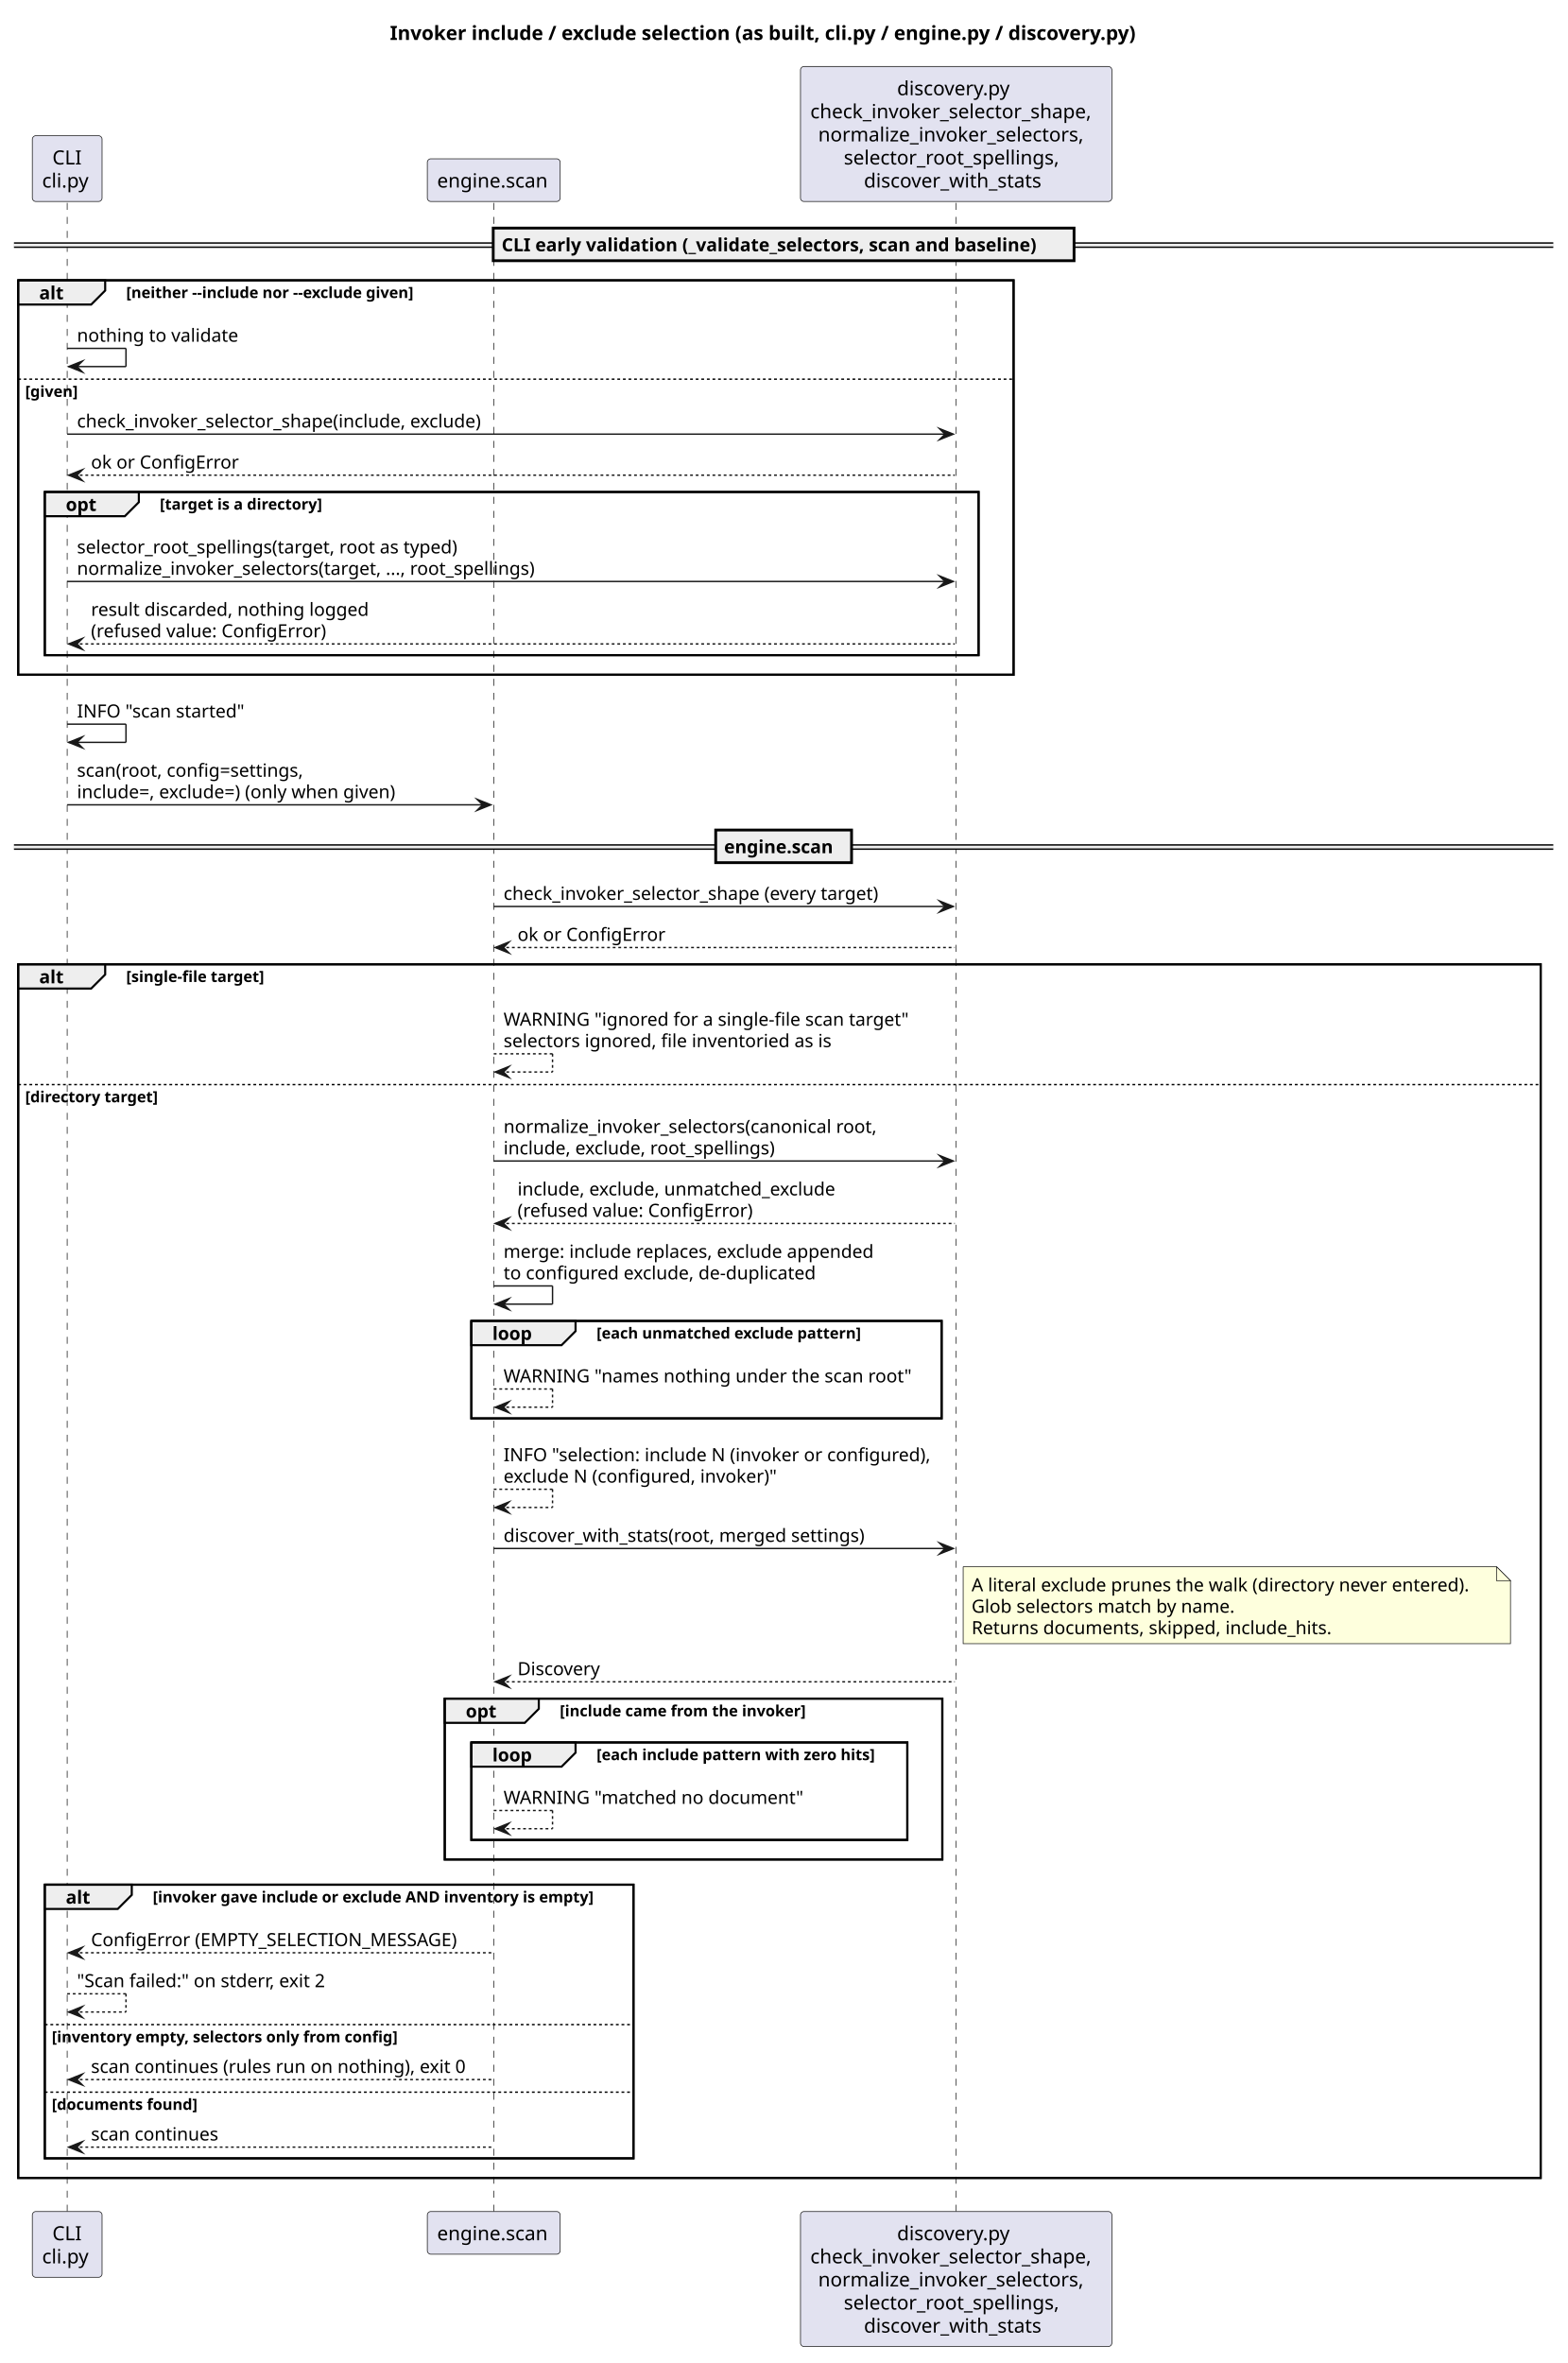
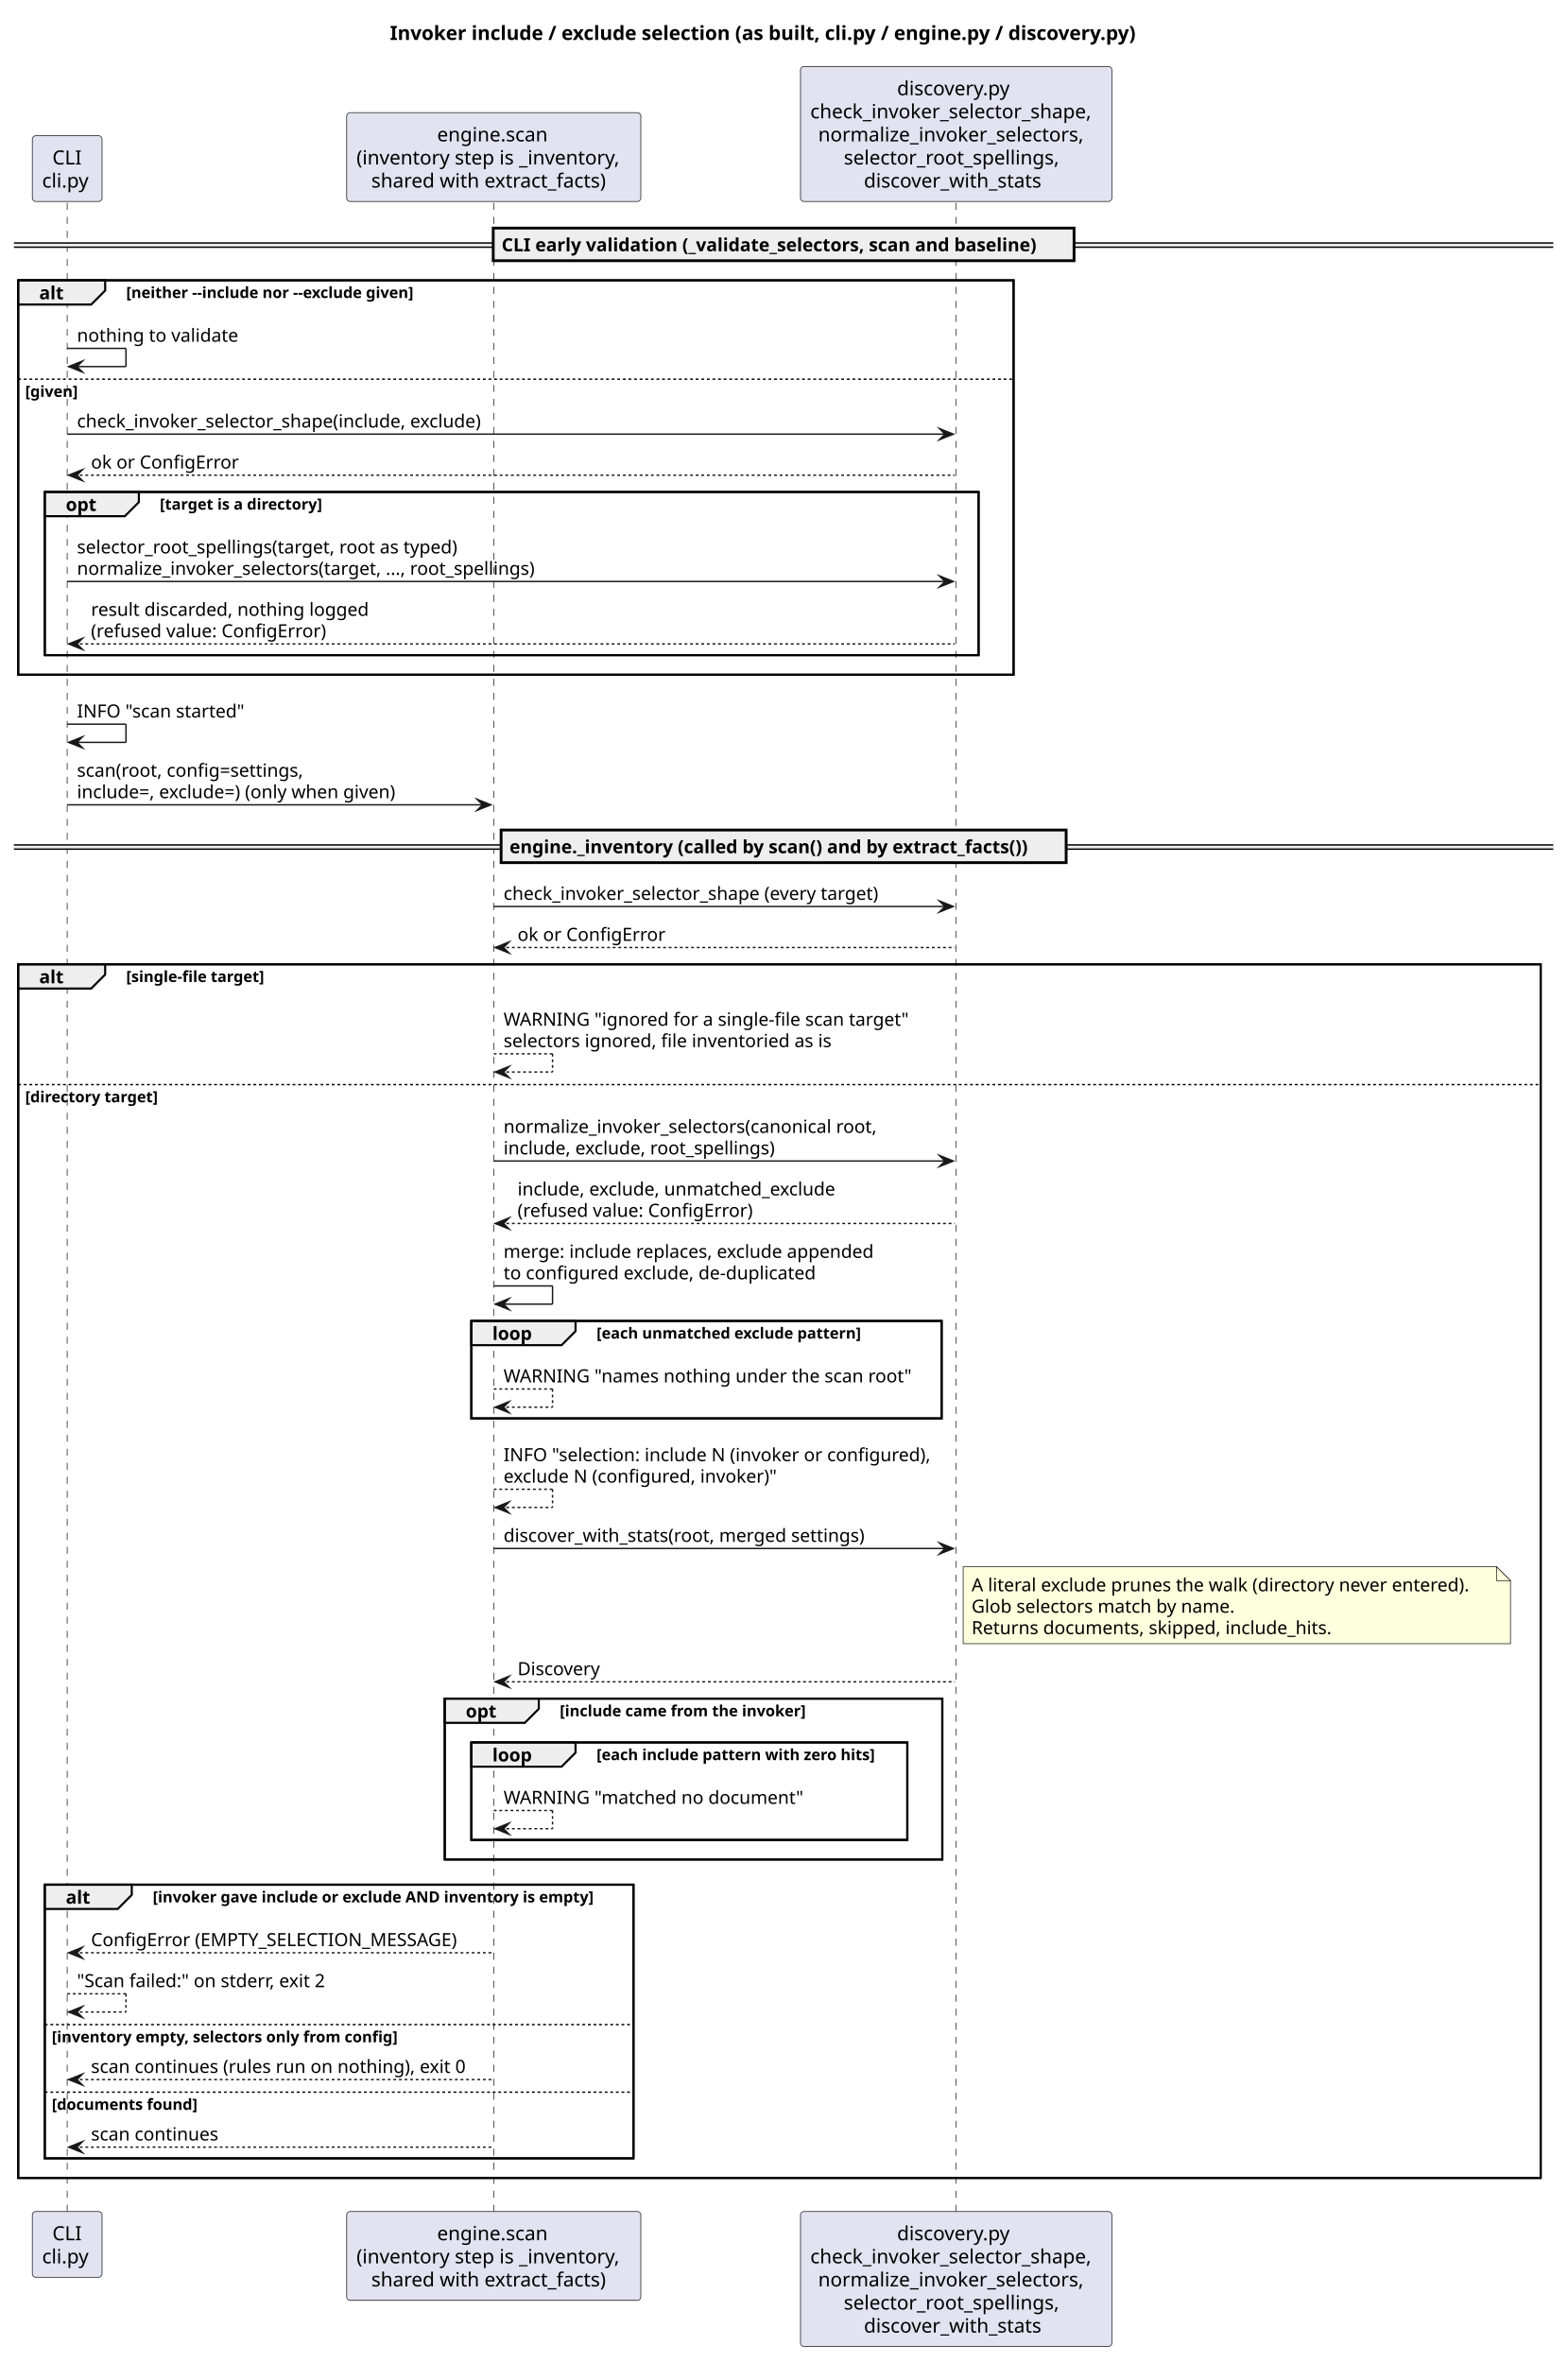
<svg xmlns="http://www.w3.org/2000/svg" version="1.1" data-diagram-type="SEQUENCE" style="width:1120px;height:1688px;background:#FFFFFF;" width="1120px" height="1688px" viewBox="0 0 1120 1688" zoomAndPan="magnify" preserveAspectRatio="none" contentStyleType="text/css">
  <defs />
  <g font-family="sans-serif" lengthAdjust="spacing">
    <g class="title" data-source-line="1">
      <text x="278.556" y="28.535" fill="#000" font-size="14" textLength="561.518" font-weight="700">Invoker include / exclude selection (as built, cli.py / engine.py / discovery.py)</text>
    </g>
    <rect x="13" y="200.24" width="711.073" height="281.75" fill="none" style="stroke:#000;stroke-width:1.5;" />
    <rect x="32" y="351.438" width="667.073" height="116.553" fill="none" style="stroke:#000;stroke-width:1.5;" />
    <rect x="13" y="688.854" width="1087.63" height="866.939" fill="none" style="stroke:#000;stroke-width:1.5;" />
    <rect x="336.725" y="943.604" width="335.956" height="69.621" fill="none" style="stroke:#000;stroke-width:1.5;" />
    <rect x="317.725" y="1213.398" width="355.45" height="114.932" fill="none" style="stroke:#000;stroke-width:1.5;" />
    <rect x="336.725" y="1244.709" width="311.45" height="69.621" fill="none" style="stroke:#000;stroke-width:1.5;" />
    <rect x="32" y="1346.33" width="420.539" height="195.463" fill="none" style="stroke:#000;stroke-width:1.5;" />
    <g class="participant-lifeline" data-qualified-name="cli" data-entity-uid="part1" id="part1-lifeline" data-source-line="5">
      <g>
        <rect x="44.5" y="144.93" width="8" height="1434.863" fill="#000" fill-opacity="0" />
        <line x1="48" y1="144.93" x2="48" y2="1579.793" style="stroke:#181818;stroke-width:0.5;stroke-dasharray:5,5;" />
      </g>
    </g>
    <g class="participant-lifeline" data-qualified-name="engine" data-entity-uid="part2" id="part2-lifeline" data-source-line="6">
      <g>
        <rect x="349.225" y="144.93" width="8" height="1434.863" fill="#000" fill-opacity="0" />
        <line x1="352.725" y1="144.93" x2="352.725" y2="1579.793" style="stroke:#181818;stroke-width:0.5;stroke-dasharray:5,5;" />
      </g>
    </g>
    <g class="participant-lifeline" data-qualified-name="disc" data-entity-uid="part3" id="part3-lifeline" data-source-line="7">
      <g>
        <rect x="679.573" y="144.93" width="8" height="1434.863" fill="#000" fill-opacity="0" />
        <line x1="683.073" y1="144.93" x2="683.073" y2="1579.793" style="stroke:#181818;stroke-width:0.5;stroke-dasharray:5,5;" />
      </g>
    </g>
    <g class="participant participant-head" data-qualified-name="cli" data-entity-uid="part1" id="part1-head" data-source-line="5">
      <rect x="23.09" y="96.953" width="49.82" height="46.977" fill="#E2E2F0" style="stroke:#181818;stroke-width:0.5;" rx="2.5" ry="2.5" />
      <text x="37.408" y="117.488" fill="#000" font-size="14" textLength="21.185">CLI</text>
      <text x="30.09" y="133.977" fill="#000" font-size="14" textLength="35.82">cli.py</text>
    </g>
    <g class="participant participant-head" data-qualified-name="engine" data-entity-uid="part2" id="part2-head" data-source-line="6">
-       <rect x="305.27" y="113.441" width="94.91" height="30.488" fill="#E2E2F0" style="stroke:#181818;stroke-width:0.5;" rx="2.5" ry="2.5" />
-       <text x="312.27" y="133.977" fill="#000" font-size="14" textLength="80.91">engine.scan</text>
+       <rect x="247.657" y="80.465" width="210.137" height="63.465" fill="#E2E2F0" style="stroke:#181818;stroke-width:0.5;" rx="2.5" ry="2.5" />
+       <text x="312.27" y="101" fill="#000" font-size="14" textLength="80.91">engine.scan</text>
+       <text x="254.657" y="117.488" fill="#000" font-size="14" textLength="196.137">(inventory step is _inventory,</text>
+       <text x="265.235" y="133.977" fill="#000" font-size="14" textLength="174.979">shared with extract_facts)</text>
    </g>
    <g class="participant participant-head" data-qualified-name="disc" data-entity-uid="part3" id="part3-head" data-source-line="7">
      <rect x="571.863" y="47.488" width="222.421" height="96.441" fill="#E2E2F0" style="stroke:#181818;stroke-width:0.5;" rx="2.5" ry="2.5" />
      <text x="640.868" y="68.023" fill="#000" font-size="14" textLength="84.41">discovery.py</text>
      <text x="578.863" y="84.512" fill="#000" font-size="14" textLength="208.421">check_invoker_selector_shape,</text>
      <text x="584.516" y="101" fill="#000" font-size="14" textLength="197.114">normalize_invoker_selectors,</text>
      <text x="602.795" y="117.488" fill="#000" font-size="14" textLength="160.556">selector_root_spellings,</text>
      <text x="617.185" y="133.977" fill="#000" font-size="14" textLength="131.776">discover_with_stats</text>
    </g>
    <g class="participant participant-tail" data-qualified-name="cli" data-entity-uid="part1" id="part1-tail" data-source-line="5">
      <rect x="23.09" y="1579.793" width="49.82" height="46.977" fill="#E2E2F0" style="stroke:#181818;stroke-width:0.5;" rx="2.5" ry="2.5" />
      <text x="37.408" y="1600.328" fill="#000" font-size="14" textLength="21.185">CLI</text>
      <text x="30.09" y="1616.816" fill="#000" font-size="14" textLength="35.82">cli.py</text>
    </g>
    <g class="participant participant-tail" data-qualified-name="engine" data-entity-uid="part2" id="part2-tail" data-source-line="6">
-       <rect x="305.27" y="1579.793" width="94.91" height="30.488" fill="#E2E2F0" style="stroke:#181818;stroke-width:0.5;" rx="2.5" ry="2.5" />
+       <rect x="247.657" y="1579.793" width="210.137" height="63.465" fill="#E2E2F0" style="stroke:#181818;stroke-width:0.5;" rx="2.5" ry="2.5" />
      <text x="312.27" y="1600.328" fill="#000" font-size="14" textLength="80.91">engine.scan</text>
+       <text x="254.657" y="1616.816" fill="#000" font-size="14" textLength="196.137">(inventory step is _inventory,</text>
+       <text x="265.235" y="1633.305" fill="#000" font-size="14" textLength="174.979">shared with extract_facts)</text>
    </g>
    <g class="participant participant-tail" data-qualified-name="disc" data-entity-uid="part3" id="part3-tail" data-source-line="7">
      <rect x="571.863" y="1579.793" width="222.421" height="96.441" fill="#E2E2F0" style="stroke:#181818;stroke-width:0.5;" rx="2.5" ry="2.5" />
      <text x="640.868" y="1600.328" fill="#000" font-size="14" textLength="84.41">discovery.py</text>
      <text x="578.863" y="1616.816" fill="#000" font-size="14" textLength="208.421">check_invoker_selector_shape,</text>
      <text x="584.516" y="1633.305" fill="#000" font-size="14" textLength="197.114">normalize_invoker_selectors,</text>
      <text x="602.795" y="1649.793" fill="#000" font-size="14" textLength="160.556">selector_root_spellings,</text>
      <text x="617.185" y="1666.281" fill="#000" font-size="14" textLength="131.776">discover_with_stats</text>
    </g>
    <rect x="10" y="173.585" width="1099.63" height="3" fill="#EEE" style="stroke:#EEE;stroke-width:1;" />
    <line x1="10" y1="173.585" x2="1109.63" y2="173.585" style="stroke:#000;stroke-width:1;" />
    <line x1="10" y1="176.585" x2="1109.63" y2="176.585" style="stroke:#000;stroke-width:1;" />
    <rect x="352.344" y="162.93" width="414.943" height="23.311" fill="#EEE" style="stroke:#000;stroke-width:2;" />
    <text x="358.344" y="179.498" fill="#000" font-size="13" textLength="396.659" font-weight="700">CLI early validation (_validate_selectors, scan and baseline)</text>
    <path d="M13,200.24 L75.139,200.24 L75.139,207.551 L65.139,217.551 L13,217.551 L13,200.24" style="stroke:#000;stroke-width:1.5;" fill="#EEE" />
    <rect x="13" y="200.24" width="711.073" height="281.75" fill="none" style="stroke:#000;stroke-width:1.5;" />
    <text x="28" y="213.809" fill="#000" font-size="13" textLength="17.139" font-weight="700">alt</text>
    <text x="90.139" y="212.875" fill="#000" font-size="11" textLength="225.935" font-weight="700">[neither --include nor --exclude given]</text>
    <g class="message" data-entity-1="part1" data-entity-2="part1" id="msg1" data-source-line="11">
      <line x1="48" y1="248.861" x2="90" y2="248.861" style="stroke:#181818;stroke-width:1;" />
      <line x1="90" y1="248.861" x2="90" y2="261.861" style="stroke:#181818;stroke-width:1;" />
      <line x1="49" y1="261.861" x2="90" y2="261.861" style="stroke:#181818;stroke-width:1;" />
      <polygon points="59,257.861,49,261.861,59,265.861,55,261.861" fill="#181818" style="stroke:#181818;stroke-width:1;stroke-linejoin:miter;stroke-miterlimit:10;" />
      <text x="55" y="244.119" fill="#000" font-size="13" textLength="118.879">nothing to validate</text>
    </g>
    <line x1="13" y1="270.861" x2="724.073" y2="270.861" style="stroke:#000;stroke-width:1;stroke-dasharray:2,2;" />
    <text x="18" y="283.496" fill="#000" font-size="11" textLength="39.182" font-weight="700">[given]</text>
    <g class="message" data-entity-1="part1" data-entity-2="part3" id="msg2" data-source-line="13">
      <polygon points="671.073,306.127,681.073,310.127,671.073,314.127,675.073,310.127" fill="#181818" style="stroke:#181818;stroke-width:1;stroke-linejoin:miter;stroke-miterlimit:10;" />
      <line x1="48" y1="310.127" x2="677.073" y2="310.127" style="stroke:#181818;stroke-width:1;" />
      <text x="55" y="305.385" fill="#000" font-size="13" textLength="300.961">check_invoker_selector_shape(include, exclude)</text>
    </g>
    <g class="message" data-entity-1="part3" data-entity-2="part1" id="msg3" data-source-line="14">
      <polygon points="59,335.438,49,339.438,59,343.438,55,339.438" fill="#181818" style="stroke:#181818;stroke-width:1;stroke-linejoin:miter;stroke-miterlimit:10;" />
      <line x1="53" y1="339.438" x2="682.073" y2="339.438" style="stroke:#181818;stroke-width:1;stroke-dasharray:2,2;" />
      <text x="65" y="334.695" fill="#000" font-size="13" textLength="109.795">ok or ConfigError</text>
    </g>
    <path d="M32,351.438 L99.185,351.438 L99.185,358.748 L89.185,368.748 L32,368.748 L32,351.438" style="stroke:#000;stroke-width:1.5;" fill="#EEE" />
    <rect x="32" y="351.438" width="667.073" height="116.553" fill="none" style="stroke:#000;stroke-width:1.5;" />
    <text x="47" y="365.006" fill="#000" font-size="13" textLength="22.185" font-weight="700">opt</text>
    <text x="114.185" y="364.072" fill="#000" font-size="11" textLength="120.441" font-weight="700">[target is a directory]</text>
    <g class="message" data-entity-1="part1" data-entity-2="part3" id="msg4" data-source-line="16">
      <polygon points="671.073,411.369,681.073,415.369,671.073,419.369,675.073,415.369" fill="#181818" style="stroke:#181818;stroke-width:1;stroke-linejoin:miter;stroke-miterlimit:10;" />
      <line x1="48" y1="415.369" x2="677.073" y2="415.369" style="stroke:#181818;stroke-width:1;" />
      <text x="55" y="395.316" fill="#000" font-size="13" textLength="282.674">selector_root_spellings(target, root as typed)</text>
      <text x="55" y="410.627" fill="#000" font-size="13" textLength="342.52">normalize_invoker_selectors(target, ..., root_spellings)</text>
    </g>
    <g class="message" data-entity-1="part3" data-entity-2="part1" id="msg5" data-source-line="17">
      <polygon points="59,455.99,49,459.99,59,463.99,55,459.99" fill="#181818" style="stroke:#181818;stroke-width:1;stroke-linejoin:miter;stroke-miterlimit:10;" />
      <line x1="53" y1="459.99" x2="682.073" y2="459.99" style="stroke:#181818;stroke-width:1;stroke-dasharray:2,2;" />
      <text x="65" y="439.938" fill="#000" font-size="13" textLength="205.956">result discarded, nothing logged</text>
      <text x="65" y="455.248" fill="#000" font-size="13" textLength="173.913">(refused value: ConfigError)</text>
    </g>
    <g class="message" data-entity-1="part1" data-entity-2="part1" id="msg6" data-source-line="20">
      <line x1="48" y1="517.301" x2="90" y2="517.301" style="stroke:#181818;stroke-width:1;" />
      <line x1="90" y1="517.301" x2="90" y2="530.301" style="stroke:#181818;stroke-width:1;" />
      <line x1="49" y1="530.301" x2="90" y2="530.301" style="stroke:#181818;stroke-width:1;" />
      <polygon points="59,526.301,49,530.301,59,534.301,55,530.301" fill="#181818" style="stroke:#181818;stroke-width:1;stroke-linejoin:miter;stroke-miterlimit:10;" />
      <text x="55" y="512.559" fill="#000" font-size="13" textLength="121.164">INFO "scan started"</text>
    </g>
    <g class="message" data-entity-1="part1" data-entity-2="part2" id="msg7" data-source-line="21">
      <polygon points="340.725,570.922,350.725,574.922,340.725,578.922,344.725,574.922" fill="#181818" style="stroke:#181818;stroke-width:1;stroke-linejoin:miter;stroke-miterlimit:10;" />
      <line x1="48" y1="574.922" x2="346.725" y2="574.922" style="stroke:#181818;stroke-width:1;" />
      <text x="55" y="554.869" fill="#000" font-size="13" textLength="171.095">scan(root, config=settings,</text>
      <text x="55" y="570.18" fill="#000" font-size="13" textLength="242.677">include=, exclude=) (only when given)</text>
    </g>
    <rect x="10" y="603.577" width="1099.63" height="3" fill="#EEE" style="stroke:#EEE;stroke-width:1;" />
    <line x1="10" y1="603.577" x2="1109.63" y2="603.577" style="stroke:#000;stroke-width:1;" />
    <line x1="10" y1="606.577" x2="1109.63" y2="606.577" style="stroke:#000;stroke-width:1;" />
-     <rect x="511.286" y="592.922" width="97.059" height="23.311" fill="#EEE" style="stroke:#000;stroke-width:2;" />
-     <text x="517.286" y="609.49" fill="#000" font-size="13" textLength="78.774" font-weight="700">engine.scan</text>
+     <rect x="357.98" y="592.922" width="403.67" height="23.311" fill="#EEE" style="stroke:#000;stroke-width:2;" />
+     <text x="363.98" y="609.49" fill="#000" font-size="13" textLength="385.385" font-weight="700">engine._inventory (called by scan() and by extract_facts())</text>
    <g class="message" data-entity-1="part2" data-entity-2="part3" id="msg8" data-source-line="24">
      <polygon points="671.073,643.543,681.073,647.543,671.073,651.543,675.073,647.543" fill="#181818" style="stroke:#181818;stroke-width:1;stroke-linejoin:miter;stroke-miterlimit:10;" />
      <line x1="352.725" y1="647.543" x2="677.073" y2="647.543" style="stroke:#181818;stroke-width:1;" />
      <text x="359.725" y="642.801" fill="#000" font-size="13" textLength="276.999">check_invoker_selector_shape (every target)</text>
    </g>
    <g class="message" data-entity-1="part3" data-entity-2="part2" id="msg9" data-source-line="25">
      <polygon points="363.725,672.854,353.725,676.854,363.725,680.854,359.725,676.854" fill="#181818" style="stroke:#181818;stroke-width:1;stroke-linejoin:miter;stroke-miterlimit:10;" />
      <line x1="357.725" y1="676.854" x2="682.073" y2="676.854" style="stroke:#181818;stroke-width:1;stroke-dasharray:2,2;" />
      <text x="369.725" y="672.111" fill="#000" font-size="13" textLength="109.795">ok or ConfigError</text>
    </g>
    <path d="M13,688.854 L75.139,688.854 L75.139,696.164 L65.139,706.164 L13,706.164 L13,688.854" style="stroke:#000;stroke-width:1.5;" fill="#EEE" />
    <rect x="13" y="688.854" width="1087.63" height="866.939" fill="none" style="stroke:#000;stroke-width:1.5;" />
    <text x="28" y="702.422" fill="#000" font-size="13" textLength="17.139" font-weight="700">alt</text>
    <text x="90.139" y="701.488" fill="#000" font-size="11" textLength="105.349" font-weight="700">[single-file target]</text>
    <g class="message" data-entity-1="part2" data-entity-2="part2" id="msg10" data-source-line="27">
      <line x1="352.725" y1="752.785" x2="394.725" y2="752.785" style="stroke:#181818;stroke-width:1;stroke-dasharray:2,2;" />
      <line x1="394.725" y1="752.785" x2="394.725" y2="765.785" style="stroke:#181818;stroke-width:1;stroke-dasharray:2,2;" />
      <line x1="353.725" y1="765.785" x2="394.725" y2="765.785" style="stroke:#181818;stroke-width:1;stroke-dasharray:2,2;" />
      <polygon points="363.725,761.785,353.725,765.785,363.725,769.785,359.725,765.785" fill="#181818" style="stroke:#181818;stroke-width:1;stroke-linejoin:miter;stroke-miterlimit:10;" />
      <text x="359.725" y="732.732" fill="#000" font-size="13" textLength="299.698">WARNING "ignored for a single-file scan target"</text>
      <text x="359.725" y="748.043" fill="#000" font-size="13" textLength="244.607">selectors ignored, file inventoried as is</text>
    </g>
    <line x1="13" y1="774.785" x2="1100.63" y2="774.785" style="stroke:#000;stroke-width:1;stroke-dasharray:2,2;" />
    <text x="18" y="787.42" fill="#000" font-size="11" textLength="96.927" font-weight="700">[directory target]</text>
    <g class="message" data-entity-1="part2" data-entity-2="part3" id="msg11" data-source-line="29">
      <polygon points="671.073,825.361,681.073,829.361,671.073,833.361,675.073,829.361" fill="#181818" style="stroke:#181818;stroke-width:1;stroke-linejoin:miter;stroke-miterlimit:10;" />
      <line x1="352.725" y1="829.361" x2="677.073" y2="829.361" style="stroke:#181818;stroke-width:1;" />
      <text x="359.725" y="809.309" fill="#000" font-size="13" textLength="276.84">normalize_invoker_selectors(canonical root,</text>
      <text x="359.725" y="824.619" fill="#000" font-size="13" textLength="204.318">include, exclude, root_spellings)</text>
    </g>
    <g class="message" data-entity-1="part3" data-entity-2="part2" id="msg12" data-source-line="30">
      <polygon points="363.725,869.982,353.725,873.982,363.725,877.982,359.725,873.982" fill="#181818" style="stroke:#181818;stroke-width:1;stroke-linejoin:miter;stroke-miterlimit:10;" />
      <line x1="357.725" y1="873.982" x2="682.073" y2="873.982" style="stroke:#181818;stroke-width:1;stroke-dasharray:2,2;" />
      <text x="369.725" y="853.93" fill="#000" font-size="13" textLength="237.402">include, exclude, unmatched_exclude</text>
      <text x="369.725" y="869.24" fill="#000" font-size="13" textLength="173.913">(refused value: ConfigError)</text>
    </g>
    <g class="message" data-entity-1="part2" data-entity-2="part2" id="msg13" data-source-line="31">
      <line x1="352.725" y1="918.604" x2="394.725" y2="918.604" style="stroke:#181818;stroke-width:1;" />
      <line x1="394.725" y1="918.604" x2="394.725" y2="931.604" style="stroke:#181818;stroke-width:1;" />
      <line x1="353.725" y1="931.604" x2="394.725" y2="931.604" style="stroke:#181818;stroke-width:1;" />
      <polygon points="363.725,927.604,353.725,931.604,363.725,935.604,359.725,931.604" fill="#181818" style="stroke:#181818;stroke-width:1;stroke-linejoin:miter;stroke-miterlimit:10;" />
      <text x="359.725" y="898.551" fill="#000" font-size="13" textLength="274.257">merge: include replaces, exclude appended</text>
      <text x="359.725" y="913.861" fill="#000" font-size="13" textLength="235.612">to configured exclude, de-duplicated</text>
    </g>
    <path d="M336.725,943.604 L411.172,943.604 L411.172,950.914 L401.172,960.914 L336.725,960.914 L336.725,943.604" style="stroke:#000;stroke-width:1.5;" fill="#EEE" />
    <rect x="336.725" y="943.604" width="335.956" height="69.621" fill="none" style="stroke:#000;stroke-width:1.5;" />
    <text x="351.725" y="957.172" fill="#000" font-size="13" textLength="29.447" font-weight="700">loop</text>
    <text x="426.172" y="956.238" fill="#000" font-size="11" textLength="192.548" font-weight="700">[each unmatched exclude pattern]</text>
    <g class="message" data-entity-1="part2" data-entity-2="part2" id="msg14" data-source-line="33">
      <line x1="352.725" y1="992.225" x2="394.725" y2="992.225" style="stroke:#181818;stroke-width:1;stroke-dasharray:2,2;" />
      <line x1="394.725" y1="992.225" x2="394.725" y2="1005.225" style="stroke:#181818;stroke-width:1;stroke-dasharray:2,2;" />
      <line x1="353.725" y1="1005.225" x2="394.725" y2="1005.225" style="stroke:#181818;stroke-width:1;stroke-dasharray:2,2;" />
      <polygon points="363.725,1001.225,353.725,1005.225,363.725,1009.225,359.725,1005.225" fill="#181818" style="stroke:#181818;stroke-width:1;stroke-linejoin:miter;stroke-miterlimit:10;" />
      <text x="359.725" y="987.482" fill="#000" font-size="13" textLength="296.956">WARNING "names nothing under the scan root"</text>
    </g>
    <g class="message" data-entity-1="part2" data-entity-2="part2" id="msg15" data-source-line="35">
      <line x1="352.725" y1="1063.846" x2="394.725" y2="1063.846" style="stroke:#181818;stroke-width:1;stroke-dasharray:2,2;" />
      <line x1="394.725" y1="1063.846" x2="394.725" y2="1076.846" style="stroke:#181818;stroke-width:1;stroke-dasharray:2,2;" />
      <line x1="353.725" y1="1076.846" x2="394.725" y2="1076.846" style="stroke:#181818;stroke-width:1;stroke-dasharray:2,2;" />
      <polygon points="363.725,1072.846,353.725,1076.846,363.725,1080.846,359.725,1076.846" fill="#181818" style="stroke:#181818;stroke-width:1;stroke-linejoin:miter;stroke-miterlimit:10;" />
      <text x="359.725" y="1043.793" fill="#000" font-size="13" textLength="316.348">INFO "selection: include N (invoker or configured),</text>
      <text x="359.725" y="1059.104" fill="#000" font-size="13" textLength="203.36">exclude N (configured, invoker)"</text>
    </g>
    <g class="message" data-entity-1="part2" data-entity-2="part3" id="msg16" data-source-line="36">
      <polygon points="671.073,1102.156,681.073,1106.156,671.073,1110.156,675.073,1106.156" fill="#181818" style="stroke:#181818;stroke-width:1;stroke-linejoin:miter;stroke-miterlimit:10;" />
      <line x1="352.725" y1="1106.156" x2="677.073" y2="1106.156" style="stroke:#181818;stroke-width:1;" />
      <text x="359.725" y="1101.414" fill="#000" font-size="13" textLength="267.693">discover_with_stats(root, merged settings)</text>
    </g>
    <path d="M688.073,1119.156 L688.073,1174.156 L1079.073,1174.156 L1079.073,1129.156 L1069.073,1119.156 L688.073,1119.156" style="stroke:#181818;stroke-width:0.5;" fill="#FEFFDD" />
    <path d="M1069.073,1119.156 L1069.073,1129.156 L1079.073,1129.156 L1069.073,1119.156" style="stroke:#181818;stroke-width:0.5;" fill="#FEFFDD" />
    <text x="694.073" y="1136.725" fill="#000" font-size="13" textLength="370.557">A literal exclude prunes the walk (directory never entered).</text>
    <text x="694.073" y="1152.035" fill="#000" font-size="13" textLength="194.714">Glob selectors match by name.</text>
    <text x="694.073" y="1167.346" fill="#000" font-size="13" textLength="268.239">Returns documents, skipped, include_hits.</text>
    <g class="message" data-entity-1="part3" data-entity-2="part2" id="msg17" data-source-line="42">
      <polygon points="363.725,1197.398,353.725,1201.398,363.725,1205.398,359.725,1201.398" fill="#181818" style="stroke:#181818;stroke-width:1;stroke-linejoin:miter;stroke-miterlimit:10;" />
      <line x1="357.725" y1="1201.398" x2="682.073" y2="1201.398" style="stroke:#181818;stroke-width:1;stroke-dasharray:2,2;" />
      <text x="369.725" y="1196.656" fill="#000" font-size="13" textLength="60.849">Discovery</text>
    </g>
    <path d="M317.725,1213.398 L384.91,1213.398 L384.91,1220.709 L374.91,1230.709 L317.725,1230.709 L317.725,1213.398" style="stroke:#000;stroke-width:1.5;" fill="#EEE" />
    <rect x="317.725" y="1213.398" width="355.45" height="114.932" fill="none" style="stroke:#000;stroke-width:1.5;" />
    <text x="332.725" y="1226.967" fill="#000" font-size="13" textLength="22.185" font-weight="700">opt</text>
    <text x="399.91" y="1226.033" fill="#000" font-size="11" textLength="181.419" font-weight="700">[include came from the invoker]</text>
    <path d="M336.725,1244.709 L411.172,1244.709 L411.172,1252.02 L401.172,1262.02 L336.725,1262.02 L336.725,1244.709" style="stroke:#000;stroke-width:1.5;" fill="#EEE" />
    <rect x="336.725" y="1244.709" width="311.45" height="69.621" fill="none" style="stroke:#000;stroke-width:1.5;" />
    <text x="351.725" y="1258.277" fill="#000" font-size="13" textLength="29.447" font-weight="700">loop</text>
    <text x="426.172" y="1257.344" fill="#000" font-size="11" textLength="206.003" font-weight="700">[each include pattern with zero hits]</text>
    <g class="message" data-entity-1="part2" data-entity-2="part2" id="msg18" data-source-line="45">
      <line x1="352.725" y1="1293.33" x2="394.725" y2="1293.33" style="stroke:#181818;stroke-width:1;stroke-dasharray:2,2;" />
      <line x1="394.725" y1="1293.33" x2="394.725" y2="1306.33" style="stroke:#181818;stroke-width:1;stroke-dasharray:2,2;" />
      <line x1="353.725" y1="1306.33" x2="394.725" y2="1306.33" style="stroke:#181818;stroke-width:1;stroke-dasharray:2,2;" />
      <polygon points="363.725,1302.33,353.725,1306.33,363.725,1310.33,359.725,1306.33" fill="#181818" style="stroke:#181818;stroke-width:1;stroke-linejoin:miter;stroke-miterlimit:10;" />
      <text x="359.725" y="1288.588" fill="#000" font-size="13" textLength="216.296">WARNING "matched no document"</text>
    </g>
    <path d="M32,1346.33 L94.139,1346.33 L94.139,1353.641 L84.139,1363.641 L32,1363.641 L32,1346.33" style="stroke:#000;stroke-width:1.5;" fill="#EEE" />
    <rect x="32" y="1346.33" width="420.539" height="195.463" fill="none" style="stroke:#000;stroke-width:1.5;" />
    <text x="47" y="1359.898" fill="#000" font-size="13" textLength="17.139" font-weight="700">alt</text>
    <text x="109.139" y="1358.965" fill="#000" font-size="11" textLength="327.4" font-weight="700">[invoker gave include or exclude AND inventory is empty]</text>
    <g class="message" data-entity-1="part2" data-entity-2="part1" id="msg19" data-source-line="49">
      <polygon points="59,1390.951,49,1394.951,59,1398.951,55,1394.951" fill="#181818" style="stroke:#181818;stroke-width:1;stroke-linejoin:miter;stroke-miterlimit:10;" />
      <line x1="53" y1="1394.951" x2="351.725" y2="1394.951" style="stroke:#181818;stroke-width:1;stroke-dasharray:2,2;" />
      <text x="65" y="1390.209" fill="#000" font-size="13" textLength="266.341">ConfigError (EMPTY_SELECTION_MESSAGE)</text>
    </g>
    <g class="message" data-entity-1="part1" data-entity-2="part1" id="msg20" data-source-line="50">
      <line x1="48" y1="1424.262" x2="90" y2="1424.262" style="stroke:#181818;stroke-width:1;stroke-dasharray:2,2;" />
      <line x1="90" y1="1424.262" x2="90" y2="1437.262" style="stroke:#181818;stroke-width:1;stroke-dasharray:2,2;" />
      <line x1="49" y1="1437.262" x2="90" y2="1437.262" style="stroke:#181818;stroke-width:1;stroke-dasharray:2,2;" />
      <polygon points="59,1433.262,49,1437.262,59,1441.262,55,1437.262" fill="#181818" style="stroke:#181818;stroke-width:1;stroke-linejoin:miter;stroke-miterlimit:10;" />
      <text x="55" y="1419.52" fill="#000" font-size="13" textLength="187.973">"Scan failed:" on stderr, exit 2</text>
    </g>
    <line x1="32" y1="1446.262" x2="452.539" y2="1446.262" style="stroke:#000;stroke-width:1;stroke-dasharray:2,2;" />
    <text x="37" y="1458.896" fill="#000" font-size="11" textLength="256.4" font-weight="700">[inventory empty, selectors only from config]</text>
    <g class="message" data-entity-1="part2" data-entity-2="part1" id="msg21" data-source-line="52">
      <polygon points="59,1481.527,49,1485.527,59,1489.527,55,1485.527" fill="#181818" style="stroke:#181818;stroke-width:1;stroke-linejoin:miter;stroke-miterlimit:10;" />
      <line x1="53" y1="1485.527" x2="351.725" y2="1485.527" style="stroke:#181818;stroke-width:1;stroke-dasharray:2,2;" />
      <text x="65" y="1480.785" fill="#000" font-size="13" textLength="280.725">scan continues (rules run on nothing), exit 0</text>
    </g>
    <line x1="32" y1="1494.527" x2="452.539" y2="1494.527" style="stroke:#000;stroke-width:1;stroke-dasharray:2,2;" />
    <text x="37" y="1507.162" fill="#000" font-size="11" textLength="107.508" font-weight="700">[documents found]</text>
    <g class="message" data-entity-1="part2" data-entity-2="part1" id="msg22" data-source-line="54">
      <polygon points="59,1529.793,49,1533.793,59,1537.793,55,1533.793" fill="#181818" style="stroke:#181818;stroke-width:1;stroke-linejoin:miter;stroke-miterlimit:10;" />
      <line x1="53" y1="1533.793" x2="351.725" y2="1533.793" style="stroke:#181818;stroke-width:1;stroke-dasharray:2,2;" />
      <text x="65" y="1529.051" fill="#000" font-size="13" textLength="93.983">scan continues</text>
    </g>
  </g>
</svg>
